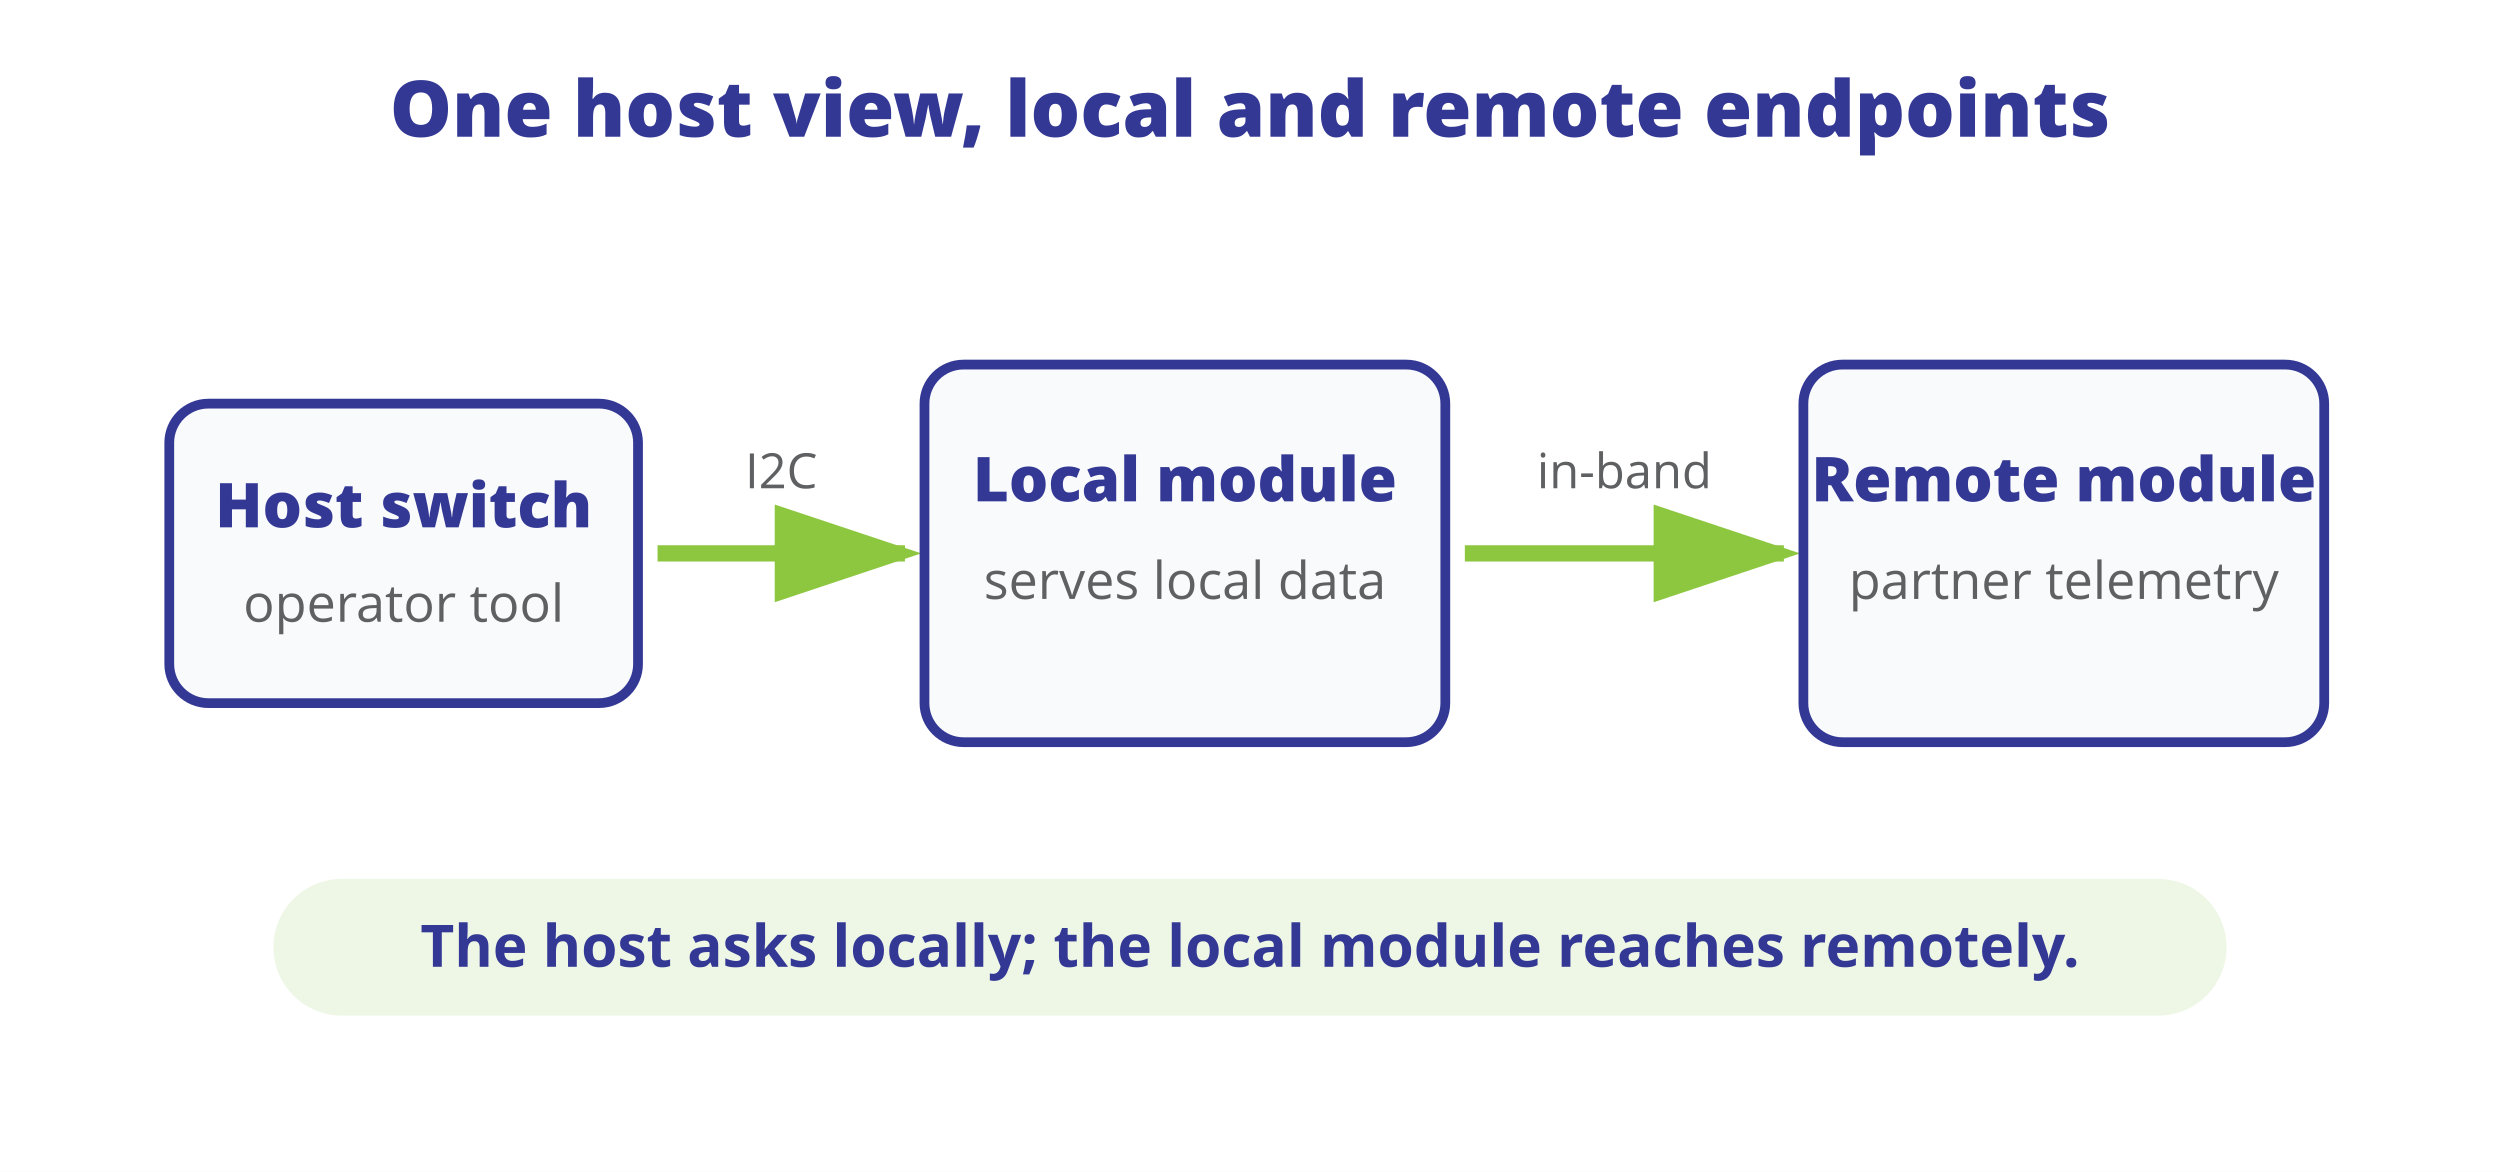
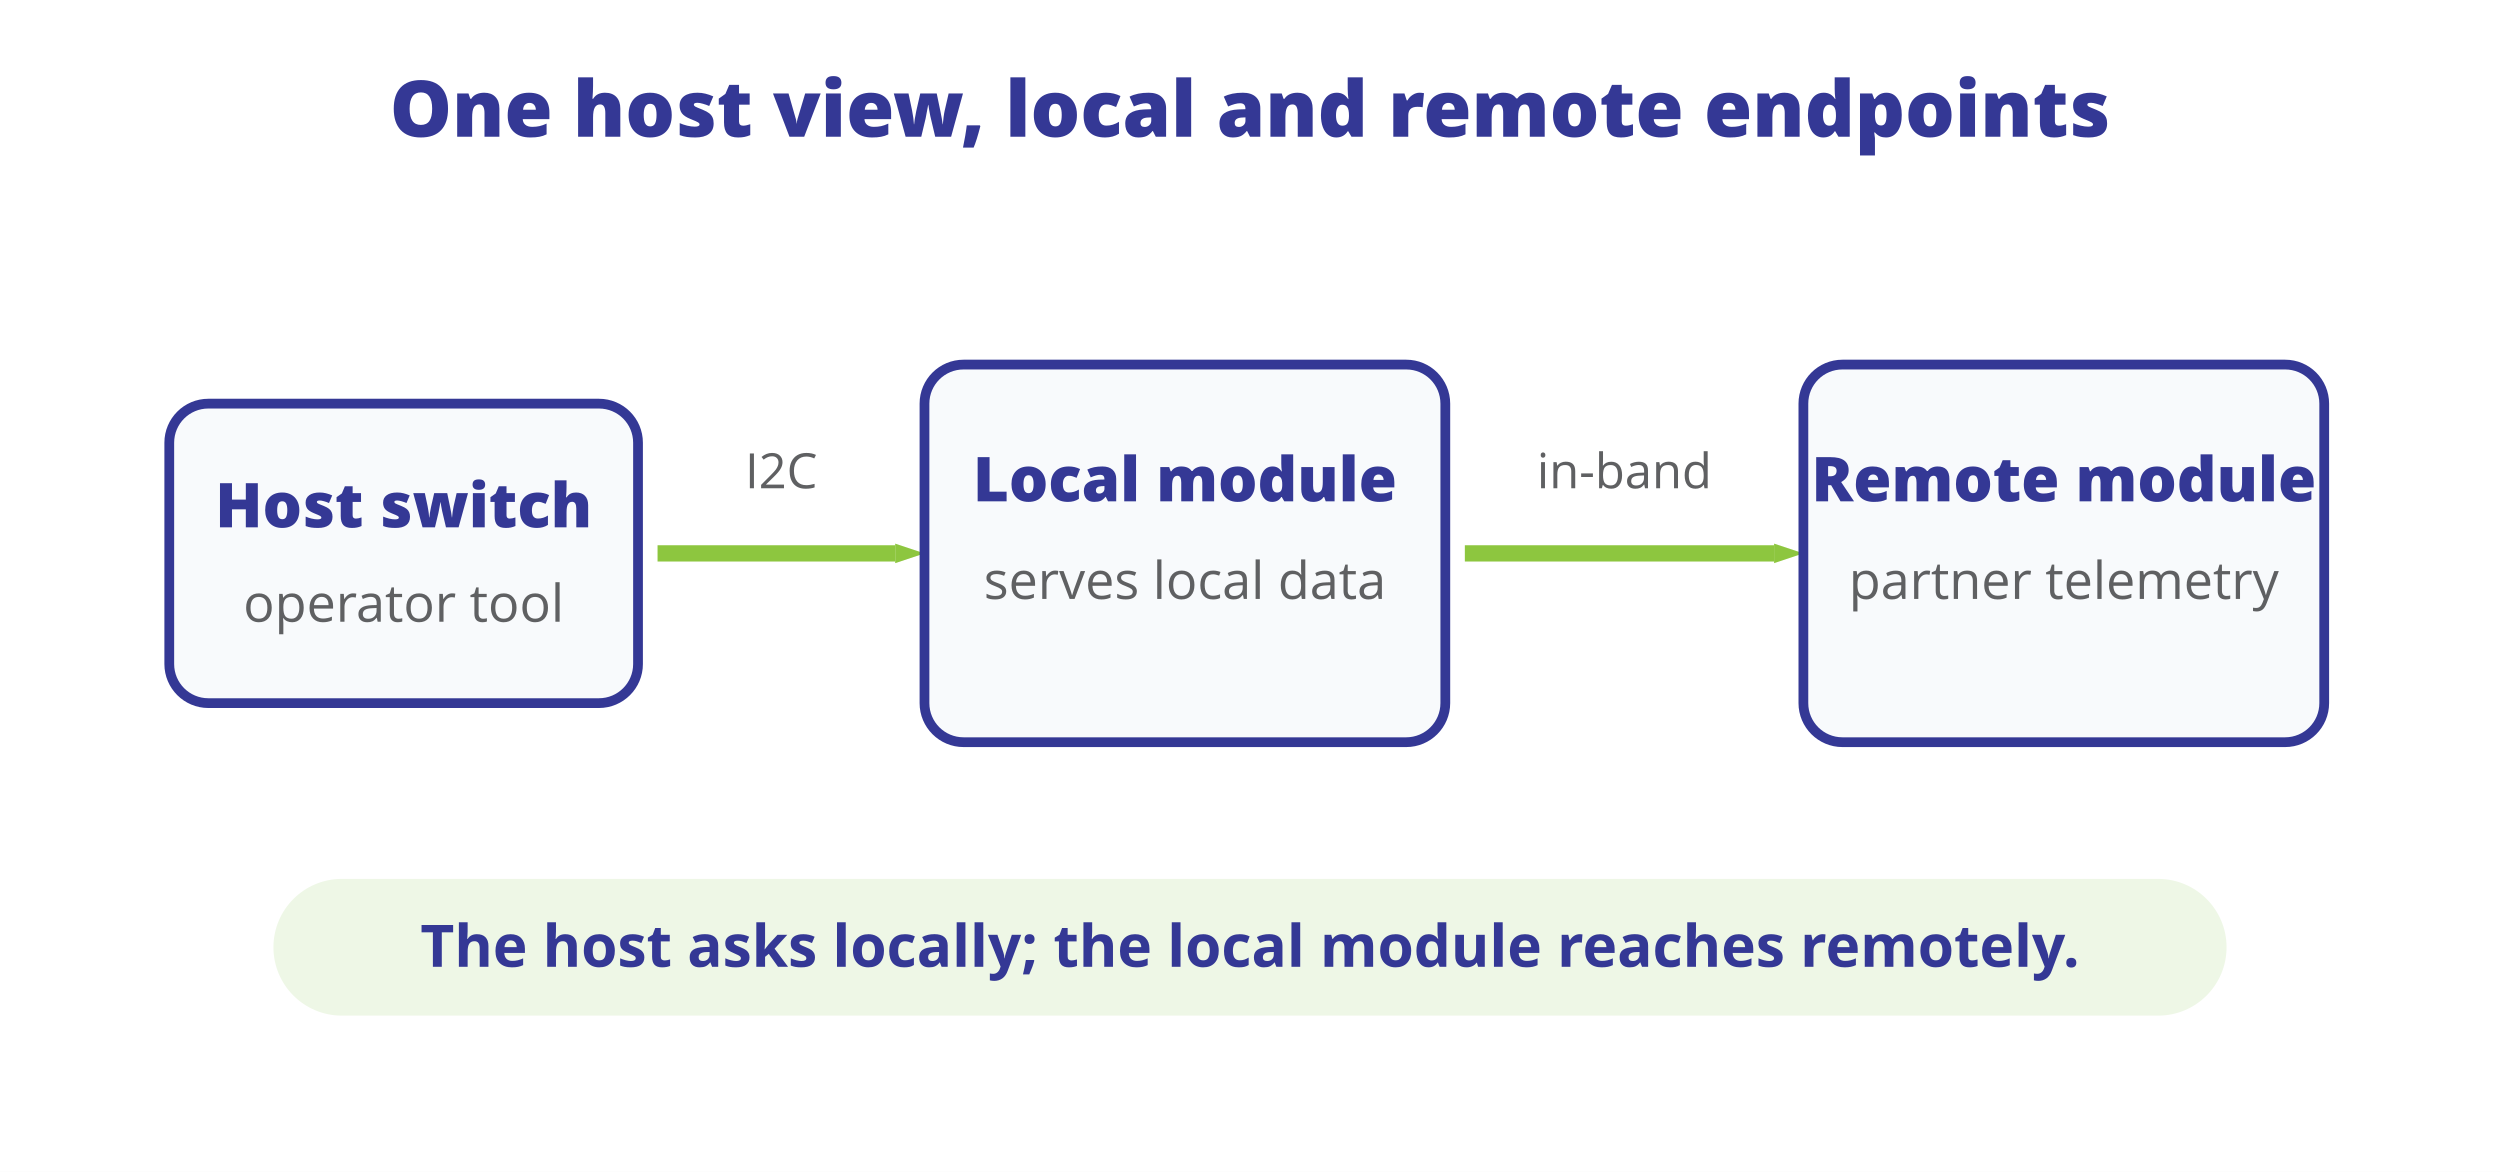
<svg xmlns="http://www.w3.org/2000/svg" viewBox="0 0 768 360" role="img" aria-label="Local and remote query model">
  <style>text { font-family: "Open Sans", Arial, Helvetica, sans-serif; letter-spacing: 0; }</style>
  <defs>
-     <marker id="arrow" markerWidth="10" markerHeight="10" refX="8" refY="3" orient="auto" markerUnits="strokeWidth">
+     <marker id="arrow" markerWidth="10" markerHeight="10" refX="0" refY="3" orient="auto" markerUnits="userSpaceOnUse">
      <path d="M0,0 L9,3 L0,6 Z" fill="#8DC63F" />
    </marker>
  </defs>
  <rect width="768" height="360" fill="#FFFFFF" />
  <text x="384" y="42" text-anchor="middle" font-size="24" font-weight="800" fill="#343895">One host view, local and remote endpoints</text>
  <rect x="52" y="124" width="144" height="92" rx="12" fill="#F8FAFC" stroke="#343895" stroke-width="3" />
  <text x="124" y="162" text-anchor="middle" font-size="19" font-weight="800" fill="#343895">Host switch</text>
  <text x="124" y="191" text-anchor="middle" font-size="16" fill="#5F6062">operator tool</text>
-   <line x1="202" y1="170" x2="278" y2="170" stroke="#8DC63F" stroke-width="5" marker-end="url(#arrow)" />
+   <line x1="202" y1="170" x2="275" y2="170" stroke="#8DC63F" stroke-width="5" marker-end="url(#arrow)" />
  <text x="240" y="150" text-anchor="middle" font-size="15" fill="#5F6062">I2C</text>
  <rect x="284" y="112" width="160" height="116" rx="12" fill="#F8FAFC" stroke="#343895" stroke-width="3" />
  <text x="364" y="154" text-anchor="middle" font-size="19" font-weight="800" fill="#343895">Local module</text>
  <text x="364" y="184" text-anchor="middle" font-size="16" fill="#5F6062">serves local data</text>
-   <line x1="450" y1="170" x2="548" y2="170" stroke="#8DC63F" stroke-width="5" marker-end="url(#arrow)" />
+   <line x1="450" y1="170" x2="545" y2="170" stroke="#8DC63F" stroke-width="5" marker-end="url(#arrow)" />
  <text x="499" y="150" text-anchor="middle" font-size="15" fill="#5F6062">in-band</text>
  <rect x="554" y="112" width="160" height="116" rx="12" fill="#F8FAFC" stroke="#343895" stroke-width="3" />
  <text x="634" y="154" text-anchor="middle" font-size="19" font-weight="800" fill="#343895">Remote module</text>
  <text x="634" y="184" text-anchor="middle" font-size="16" fill="#5F6062">partner telemetry</text>
  <rect x="84" y="270" width="600" height="42" rx="21" fill="#EEF7E6" />
  <text x="384" y="297" text-anchor="middle" font-size="18" font-weight="700" fill="#343895">The host asks locally; the local module reaches remotely.</text>
</svg>
